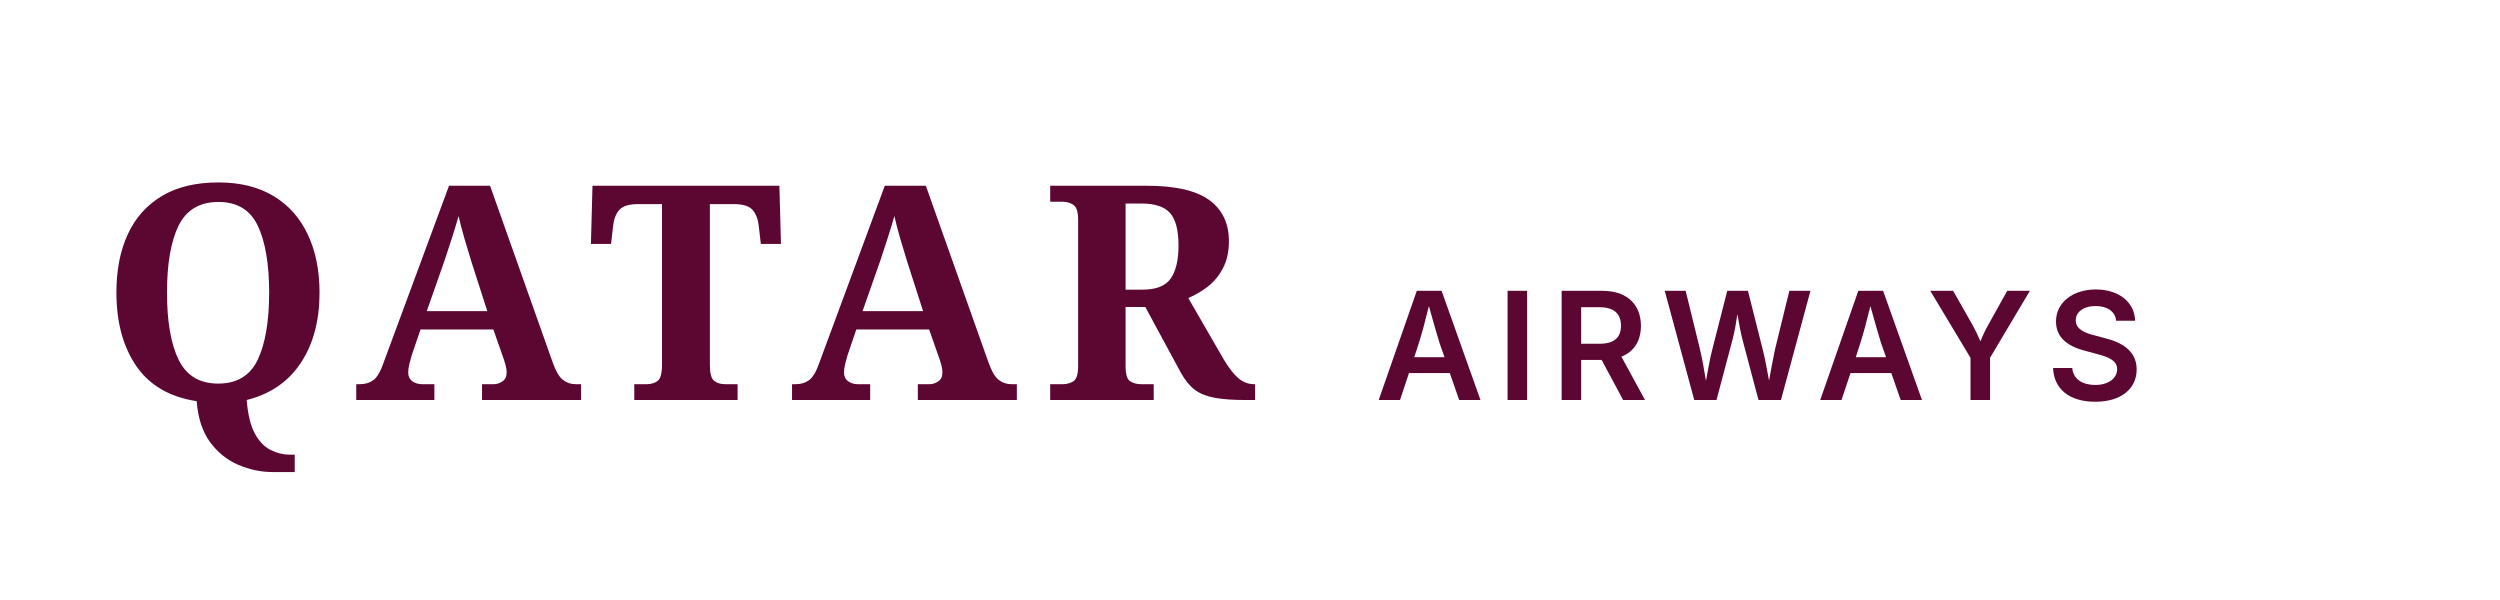
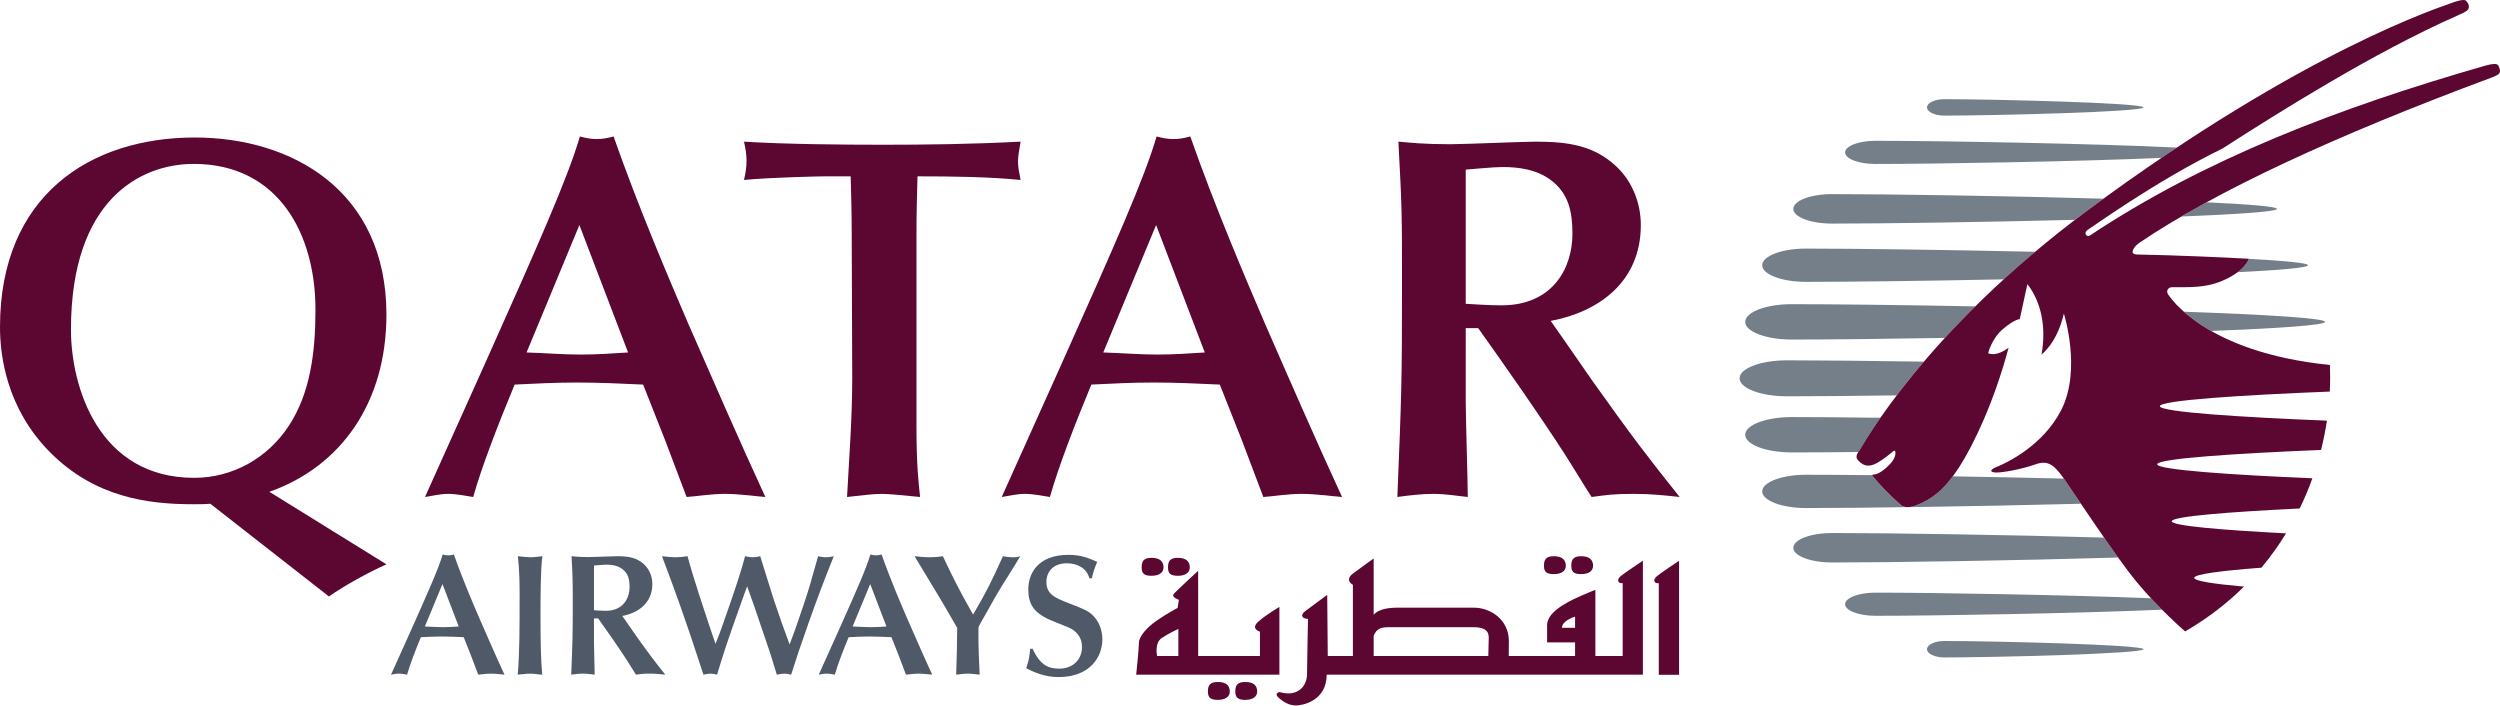
- <svg xmlns="http://www.w3.org/2000/svg" viewBox="0 0 200 48" fill="none">
-   <text x="8" y="32" font-family="'Cinzel', 'Playfair Display', serif" font-weight="800" font-size="24" fill="#5C0632" letter-spacing="2">QATAR</text>
-   <text x="110" y="32" font-family="'Inter', sans-serif" font-weight="600" font-size="12" fill="#5C0632" letter-spacing="1">AIRWAYS</text>
+ <svg xmlns="http://www.w3.org/2000/svg" id="svg2" width="295.576" height="83.407" xml:space="preserve" version="1.0">
+   <defs id="defs5">
+     <clipPath clipPathUnits="userSpaceOnUse" id="clipPath99">
+       <path d="m 0,0 595.276,0 0,841.89 L 0,841.89 0,0 z" id="path101" />
+     </clipPath>
+     <clipPath clipPathUnits="userSpaceOnUse" id="clipPath253">
+       <path d="m 0,0 595.276,0 0,841.89 L 0,841.89 0,0 z" id="path255" />
+     </clipPath>
+     <clipPath clipPathUnits="userSpaceOnUse" id="clipPath345">
+       <path d="m 0,0 595.276,0 0,841.89 L 0,841.89 0,0 z" id="path347" />
+     </clipPath>
+   </defs>
+   <g id="g11" transform="matrix(1.25,0,0,-1.25,-233.4964,650.1976)">
+     <g id="g2901" transform="matrix(1.634685,0,0,1.634685,-480.3247,383.9255)">
+       <g transform="translate(434.6456,47.0897)" id="g103">
+         <path id="path105" style="fill:#505967;fill-opacity:1;fill-rule:nonzero;stroke:none" d="m 0,0 c -0.309,-0.021 -0.609,-0.04 -0.919,-0.04 -0.35,0 -0.689,0.03 -1.039,0.04 L -0.939,2.457 0,0 z m 1.129,-2.787 c 0.18,0.01 0.46,0.059 0.739,0.059 0.28,0 0.63,-0.049 0.78,-0.059 -0.45,0.969 -1.11,2.478 -1.489,3.347 -0.36,0.838 -0.959,2.237 -1.438,3.606 -0.11,-0.03 -0.211,-0.051 -0.32,-0.051 -0.12,0 -0.22,0.021 -0.33,0.051 -0.239,-0.819 -0.82,-2.118 -1.828,-4.377 l -1.159,-2.576 c 0.139,0.02 0.28,0.059 0.449,0.059 0.16,0 0.351,-0.039 0.48,-0.059 0.159,0.569 0.479,1.399 0.798,2.167 0.4,0.021 0.8,0.04 1.199,0.04 0.43,0 0.85,-0.019 1.281,-0.04 l 0.418,-1.059 0.42,-1.108 z" />
+       </g>
+       <g transform="translate(438.1694,48.8478)" id="g107">
+         <path id="path109" style="fill:#505967;fill-opacity:1;fill-rule:nonzero;stroke:none" d="m 0,0 c 0,-1.708 0,-3.357 -0.11,-4.545 0.221,0.009 0.5,0.059 0.719,0.059 0.23,0 0.47,-0.05 0.7,-0.059 -0.08,0.809 -0.1,1.888 -0.1,3.376 0,1.01 0,2.737 0.11,3.477 C 1.079,2.278 0.83,2.247 0.609,2.247 0.46,2.247 0.089,2.287 -0.1,2.308 0,1.34 0,0.63 0,0" />
+       </g>
+       <g transform="translate(444.1109,47.6989)" id="g111">
+         <path id="path113" style="fill:#505967;fill-opacity:1;fill-rule:nonzero;stroke:none" d="m 0,0 c 0.91,0.17 1.739,0.74 1.739,1.848 0,0.42 -0.16,0.83 -0.459,1.12 -0.429,0.409 -0.92,0.489 -1.569,0.489 -0.23,0 -1.389,-0.05 -1.648,-0.05 -0.51,0 -0.77,0.029 -0.999,0.05 0.069,-1.289 0.069,-1.429 0.069,-2.738 0,-1.927 -0.01,-2.147 -0.089,-4.115 0.22,0.029 0.46,0.059 0.688,0.059 0.251,0 0.47,-0.039 0.67,-0.059 0,0.259 -0.04,1.548 -0.04,1.838 l 0,1.418 0.24,0 c 0.54,-0.759 1.158,-1.638 1.668,-2.428 0.15,-0.229 0.37,-0.599 0.52,-0.828 0.3,0.04 0.42,0.059 0.81,0.059 0.359,0 0.609,-0.03 0.888,-0.059 -0.629,0.788 -0.9,1.138 -1.688,2.247 -0.15,0.21 -0.37,0.54 -0.52,0.749 L 0,0 z m -1.638,2.917 c 0.15,0.011 0.52,0.051 0.71,0.051 0.329,0 0.66,-0.051 0.928,-0.251 C 0.35,2.458 0.42,2.098 0.42,1.678 0.42,1.03 0.051,0.299 -0.948,0.299 c -0.26,0 -0.5,0.021 -0.69,0.031 l 0,2.587 z" />
+       </g>
+       <g transform="translate(449.3145,46.6396)" id="g115">
+         <path id="path117" style="fill:#505967;fill-opacity:1;fill-rule:nonzero;stroke:none" d="m 0,0 c -0.468,1.389 -1.118,3.337 -1.428,4.516 -0.25,-0.04 -0.469,-0.06 -0.699,-0.06 -0.24,0 -0.58,0.039 -0.78,0.06 0.41,-1.079 0.759,-2.037 1.03,-2.797 0.46,-1.299 0.759,-2.199 1.119,-3.296 l 0.249,-0.76 c 0.14,0.029 0.299,0.059 0.41,0.059 0.11,0 0.21,-0.019 0.379,-0.059 0.16,0.519 0.35,1.158 0.491,1.568 C 1.159,0.37 1.21,0.53 1.72,1.948 l 0.299,0.829 c 0.11,-0.319 0.3,-0.829 0.409,-1.148 0.11,-0.31 0.62,-1.839 0.74,-2.179 0.16,-0.449 0.199,-0.578 0.569,-1.787 0.09,0.01 0.279,0.059 0.43,0.059 0.14,0 0.249,-0.03 0.399,-0.059 0.38,1.188 0.42,1.308 0.979,2.907 0.55,1.559 0.889,2.447 1.488,3.946 -0.15,-0.04 -0.298,-0.06 -0.449,-0.06 -0.19,0 -0.349,0.03 -0.459,0.06 C 5.765,3.217 5.586,2.587 5.296,1.729 4.826,0.331 4.766,0.171 4.477,-0.589 4.157,0.27 3.847,1.14 3.557,2.018 3.398,2.498 2.787,4.495 2.778,4.516 2.639,4.486 2.538,4.456 2.338,4.456 2.16,4.456 2.028,4.495 1.899,4.516 1.599,3.297 0.54,0.36 0.44,0.09 L 0.19,-0.559 0,0 z" />
+       </g>
+       <g transform="translate(459.3955,47.0897)" id="g119">
+         <path id="path121" style="fill:#505967;fill-opacity:1;fill-rule:nonzero;stroke:none" d="m 0,0 c -0.31,-0.021 -0.609,-0.04 -0.92,-0.04 -0.349,0 -0.689,0.03 -1.038,0.04 L -0.94,2.457 0,0 z m 1.128,-2.787 c 0.181,0.01 0.461,0.059 0.74,0.059 0.28,0 0.63,-0.049 0.779,-0.059 C 2.198,-1.818 1.538,-0.309 1.158,0.56 0.798,1.398 0.199,2.797 -0.28,4.166 -0.39,4.136 -0.49,4.115 -0.6,4.115 c -0.119,0 -0.22,0.021 -0.33,0.051 -0.239,-0.819 -0.819,-2.118 -1.828,-4.377 l -1.159,-2.576 c 0.141,0.02 0.28,0.059 0.45,0.059 0.16,0 0.349,-0.039 0.48,-0.059 0.159,0.569 0.48,1.399 0.799,2.167 0.399,0.021 0.799,0.04 1.198,0.04 0.43,0 0.849,-0.019 1.279,-0.04 l 0.42,-1.059 0.419,-1.108 z" />
+       </g>
+       <g transform="translate(464.7174,46.9798)" id="g123">
+         <path id="path125" style="fill:#505967;fill-opacity:1;fill-rule:nonzero;stroke:none" d="M 0,0 C 0,0.089 0.06,0.199 0.13,0.32 0.55,1.039 0.939,1.789 1.389,2.508 1.538,2.748 2.268,3.906 2.419,4.176 2.308,4.136 2.198,4.115 1.999,4.115 1.778,4.115 1.578,4.146 1.418,4.176 0.699,2.597 0.539,2.258 -0.309,0.799 -1.158,2.287 -1.538,3.076 -2.058,4.176 -2.347,4.126 -2.638,4.115 -2.877,4.115 c -0.22,0 -0.45,0.021 -0.819,0.061 0.519,-0.869 1.369,-2.248 1.878,-3.127 L -1.229,0.03 c 0,-0.62 -0.03,-1.928 -0.059,-2.707 0.189,0.02 0.469,0.059 0.668,0.059 0.23,0 0.461,-0.039 0.691,-0.059 C 0.03,-1.748 0,-1.209 0,-0.369 L 0,0 z" />
+       </g>
+       <g transform="translate(467.7119,45.8003)" id="g127">
+         <path id="path129" style="fill:#505967;fill-opacity:1;fill-rule:nonzero;stroke:none" d="m 0,0 c -0.049,-0.479 -0.06,-0.609 -0.23,-1.128 0.36,-0.18 1.01,-0.51 1.868,-0.51 1.829,0 2.538,1.168 2.538,2.188 0,0.28 -0.07,0.87 -0.489,1.319 -0.29,0.32 -0.59,0.429 -1.359,0.729 -0.878,0.34 -1.389,0.54 -1.389,1.269 0,0.589 0.39,1.079 1.179,1.079 0.629,0 1.16,-0.3 1.309,-0.869 l 0.14,0 c 0.09,0.379 0.11,0.459 0.31,0.949 -0.49,0.219 -0.93,0.409 -1.659,0.409 -1.809,0 -2.328,-1.119 -2.328,-1.997 0,-0.83 0.291,-1.34 1.259,-1.769 0.279,-0.12 0.75,-0.299 1.029,-0.42 0.19,-0.079 0.82,-0.358 0.82,-1.148 0,-0.72 -0.521,-1.25 -1.309,-1.25 -0.59,0 -1.09,0.15 -1.549,1.149 L 0,0 z" />
+       </g>
+       <g transform="translate(412.2101,64.2639)" id="g131">
+         <path id="path133" style="fill:#5c0632;fill-opacity:1;fill-rule:nonzero;stroke:none" d="m 0,0 c 0,7.552 4.046,9.591 7.104,9.591 4.915,0 7.043,-4.077 7.043,-8.423 0,-2.487 -0.3,-4.825 -1.529,-6.714 C 11.389,-7.433 9.352,-8.573 7.133,-8.573 1.589,-8.573 0,-3.297 0,0 m 14.926,-15.437 c 0.899,0.63 2.308,1.409 3.327,1.859 l -6.773,4.197 c 4.165,1.468 6.773,5.185 6.773,10.25 0,7.192 -5.485,10.25 -11.09,10.25 -6.053,0 -11.269,-3.357 -11.269,-10.97 0,-1.617 0.36,-4.675 2.877,-7.223 2.608,-2.638 5.695,-3.027 8.303,-3.027 0.329,0 0.658,0 0.989,0.029 l 6.863,-5.365 z" />
+       </g>
+       <g transform="translate(444.4453,62.9446)" id="g135">
+         <path id="path137" style="fill:#5c0632;fill-opacity:1;fill-rule:nonzero;stroke:none" d="m 0,0 c -0.93,-0.061 -1.828,-0.121 -2.759,-0.121 -1.048,0 -2.067,0.091 -3.115,0.121 L -2.817,7.373 0,0 z m 3.387,-8.362 c 0.539,0.03 1.379,0.18 2.217,0.18 0.841,0 1.888,-0.15 2.339,-0.18 -1.349,2.907 -3.327,7.433 -4.467,10.041 -1.079,2.517 -2.877,6.714 -4.315,10.82 -0.33,-0.091 -0.63,-0.151 -0.959,-0.151 -0.36,0 -0.66,0.06 -0.989,0.151 -0.72,-2.459 -2.458,-6.355 -5.485,-13.128 l -3.478,-7.733 c 0.42,0.059 0.84,0.18 1.349,0.18 0.479,0 1.05,-0.121 1.439,-0.18 0.479,1.709 1.44,4.196 2.398,6.504 1.198,0.059 2.397,0.119 3.596,0.119 1.289,0 2.548,-0.06 3.838,-0.119 l 1.257,-3.178 1.26,-3.326 z" />
+       </g>
+       <g transform="translate(461.1321,69.7778)" id="g139">
+         <path id="path141" style="fill:#5c0632;fill-opacity:1;fill-rule:nonzero;stroke:none" d="m 0,0 c 0,1.139 0.029,2.278 0.059,3.358 2.068,0 4.197,-0.031 5.965,-0.21 -0.09,0.479 -0.15,0.748 -0.15,1.078 0,0.24 0.06,0.631 0.15,1.139 C 3.147,5.216 0.509,5.186 -1.979,5.186 c -2.308,0 -5.635,0.03 -8.003,0.179 0.091,-0.36 0.15,-0.749 0.15,-1.109 0,-0.36 -0.059,-0.749 -0.15,-1.108 1.53,0.149 4.407,0.21 4.676,0.21 l 1.499,0 c 0.03,-1.17 0.06,-2.219 0.06,-3.328 l 0.03,-8.361 c 0,-2.279 -0.179,-4.587 -0.3,-6.864 1.079,0.119 1.529,0.179 2.038,0.179 0.36,0 1.319,-0.09 2.189,-0.179 C 0.119,-14.357 0,-13.367 0,-11.09 L 0,0 z" />
+       </g>
+       <g transform="translate(477.8145,62.9446)" id="g143">
+         <path id="path145" style="fill:#5c0632;fill-opacity:1;fill-rule:nonzero;stroke:none" d="m 0,0 c -0.929,-0.061 -1.828,-0.121 -2.757,-0.121 -1.05,0 -2.068,0.091 -3.118,0.121 L -2.817,7.373 0,0 z m 3.387,-8.362 c 0.539,0.03 1.379,0.18 2.218,0.18 0.839,0 1.888,-0.15 2.338,-0.18 -1.349,2.907 -3.327,7.433 -4.466,10.041 -1.079,2.517 -2.878,6.714 -4.316,10.82 -0.33,-0.091 -0.63,-0.151 -0.959,-0.151 -0.36,0 -0.66,0.06 -0.99,0.151 C -3.506,10.04 -5.245,6.144 -8.273,-0.629 l -3.476,-7.733 c 0.419,0.059 0.84,0.18 1.349,0.18 0.479,0 1.048,-0.121 1.439,-0.18 0.48,1.709 1.438,4.196 2.397,6.504 1.198,0.059 2.397,0.119 3.597,0.119 1.289,0 2.548,-0.06 3.836,-0.119 l 1.259,-3.178 1.259,-3.326 z" />
+       </g>
+       <g transform="translate(497.8285,64.7717)" id="g147">
+         <path id="path149" style="fill:#5c0632;fill-opacity:1;fill-rule:nonzero;stroke:none" d="m 0,0 c 2.727,0.51 5.215,2.218 5.215,5.546 0,1.259 -0.48,2.488 -1.38,3.356 -1.288,1.229 -2.757,1.469 -4.705,1.469 -0.69,0 -4.166,-0.149 -4.946,-0.149 -1.529,0 -2.308,0.09 -2.996,0.149 0.209,-3.866 0.209,-4.285 0.209,-8.211 0,-5.786 -0.03,-6.444 -0.269,-12.349 0.659,0.089 1.378,0.18 2.067,0.18 0.749,0 1.409,-0.121 2.008,-0.18 0,0.78 -0.119,4.645 -0.119,5.515 l 0,4.256 0.72,0 c 1.618,-2.278 3.477,-4.916 5.005,-7.284 0.449,-0.69 1.108,-1.799 1.557,-2.487 0.9,0.119 1.26,0.18 2.428,0.18 1.079,0 1.829,-0.091 2.668,-0.18 -1.888,2.367 -2.696,3.416 -5.065,6.743 -0.45,0.63 -1.109,1.619 -1.559,2.248 L 0,0 z m -4.916,8.753 c 0.449,0.029 1.558,0.149 2.128,0.149 C -1.799,8.902 -0.811,8.753 0,8.154 1.048,7.374 1.258,6.296 1.258,5.036 1.258,3.088 0.149,0.9 -2.848,0.9 c -0.78,0 -1.499,0.061 -2.068,0.089 l 0,7.764 z" />
+       </g>
+       <g transform="translate(542.6324,64.7148)" id="g151">
+         <path id="path153" style="fill:#747f8a;fill-opacity:1;fill-rule:nonzero;stroke:none" d="M 0,0 C 0,-0.193 -2.713,-0.374 -6.586,-0.526 -7.27,-0.138 -7.789,0.252 -8.169,0.588 -3.472,0.422 0,0.217 0,0" />
+       </g>
+       <g transform="translate(539.8502,71.2535)" id="g155">
+         <path id="path157" style="fill:#747f8a;fill-opacity:1;fill-rule:nonzero;stroke:none" d="m 0,0 c 0,-0.161 -2.274,-0.312 -5.525,-0.442 0.466,0.272 0.946,0.546 1.45,0.821 C -1.619,0.266 0,0.135 0,0" />
+       </g>
+       <g transform="translate(515.6267,57.1865)" id="g159">
+         <path id="path161" style="fill:#747f8a;fill-opacity:1;fill-rule:nonzero;stroke:none" d="m 0,0 c -1.505,-0.018 -2.825,-0.025 -3.856,-0.025 -1.484,0 -2.686,0.457 -2.686,1.024 0,0.564 1.202,1.021 2.686,1.021 1.314,0 3.094,-0.014 5.136,-0.04 C 0.49,0.84 0.115,0.155 0.08,0.112 0.057,0.079 0.028,0.04 0,0" />
+       </g>
+       <g transform="translate(516.4374,55.817)" id="g163">
+         <path id="path165" style="fill:#747f8a;fill-opacity:1;fill-rule:nonzero;stroke:none" d="m 0,0 c 0.496,-0.599 0.972,-1.103 1.609,-1.654 0,0 0.24,-0.343 0.969,-0.049 0.742,0.302 1.371,0.713 2.08,1.664 2.07,-0.035 4.265,-0.081 6.426,-0.13 0.178,-0.259 0.539,-0.795 0.984,-1.456 -6.024,-0.156 -12.562,-0.249 -15.911,-0.249 -1.395,0 -2.527,0.433 -2.527,0.963 0,0.533 1.132,0.963 2.527,0.963 1.02,0 2.334,-0.007 3.838,-0.024 C -0.006,0.014 0,0 0,0" />
+       </g>
+       <g transform="translate(514.1071,50.7933)" id="g167">
+         <path id="path169" style="fill:#747f8a;fill-opacity:1;fill-rule:nonzero;stroke:none" d="m 0,0 c -1.238,0 -2.241,0.381 -2.241,0.851 0,0.471 1.003,0.853 2.241,0.853 3.275,0 9.989,-0.1 15.739,-0.263 C 16.016,1.044 16.293,0.649 16.556,0.286 10.636,0.112 3.43,0 0,0" />
+       </g>
+       <g transform="translate(533.2043,48.0615)" id="g171">
+         <path id="path173" style="fill:#747f8a;fill-opacity:1;fill-rule:nonzero;stroke:none" d="m 0,0 c -4.829,-0.212 -13.132,-0.354 -16.582,-0.354 -0.971,0 -1.76,0.303 -1.76,0.67 0,0.37 0.789,0.671 1.76,0.671 3.3,0 11.05,-0.13 15.941,-0.325 C -0.42,0.425 -0.204,0.202 0,0" />
+       </g>
+       <g transform="translate(520.606,46.2503)" id="g175">
+         <path id="path177" style="fill:#747f8a;fill-opacity:1;fill-rule:nonzero;stroke:none" d="m 0,0 c 2.849,0 11.522,-0.215 11.522,-0.475 0,-0.264 -8.674,-0.477 -11.522,-0.477 -0.555,0 -1.004,0.213 -1.004,0.477 C -1.004,-0.215 -0.555,0 0,0" />
+       </g>
+       <g transform="translate(520.6375,63.7869)" id="g179">
+         <path id="path181" style="fill:#747f8a;fill-opacity:1;fill-rule:nonzero;stroke:none" d="m 0,0 c -3.586,-0.061 -6.799,-0.095 -8.867,-0.095 -1.483,0 -2.686,0.457 -2.686,1.023 0,0.565 1.203,1.024 2.686,1.024 2.402,0 6.349,-0.046 10.628,-0.127 C 1.125,1.196 0.537,0.584 0,0" />
+       </g>
+       <g transform="translate(538.2264,68.3606)" id="g183">
+         <path id="path185" style="fill:#747f8a;fill-opacity:1;fill-rule:nonzero;stroke:none" d="m 0,0 c 2.101,-0.114 3.423,-0.239 3.423,-0.369 0,-0.143 -1.6,-0.28 -4.076,-0.402 C -0.124,-0.373 -0.008,-0.026 0,0" />
+       </g>
+       <g transform="translate(512.5949,67.0302)" id="g187">
+         <path id="path189" style="fill:#747f8a;fill-opacity:1;fill-rule:nonzero;stroke:none" d="m 0,0 c -1.396,0 -2.528,0.43 -2.528,0.962 0,0.531 1.132,0.963 2.528,0.963 2.863,0 8.056,-0.07 13.265,-0.185 C 12.626,1.201 12.02,0.668 11.448,0.145 6.876,0.053 2.53,0 0,0" />
+       </g>
+       <g transform="translate(528.1628,70.6191)" id="g191">
+         <path id="path193" style="fill:#747f8a;fill-opacity:1;fill-rule:nonzero;stroke:none" d="m 0,0 c -5.326,-0.135 -11.096,-0.218 -14.056,-0.218 -1.238,0 -2.24,0.381 -2.24,0.852 0,0.471 1.002,0.854 2.24,0.854 3.267,0 9.965,-0.102 15.707,-0.264 C 1.365,1.016 1.077,0.808 0.785,0.59 0.519,0.392 0.257,0.197 0,0" />
+       </g>
+       <g transform="translate(516.6219,73.8511)" id="g195">
+         <path id="path197" style="fill:#747f8a;fill-opacity:1;fill-rule:nonzero;stroke:none" d="m 0,0 c -0.971,0 -1.76,0.299 -1.76,0.67 0,0.37 0.789,0.671 1.76,0.671 3.663,0 12.799,-0.162 17.439,-0.393 C 17.143,0.754 16.847,0.553 16.548,0.351 11.712,0.142 3.443,0 0,0" />
+       </g>
+       <g transform="translate(511.4938,60.4085)" id="g199">
+         <path id="path201" style="fill:#747f8a;fill-opacity:1;fill-rule:nonzero;stroke:none" d="m 0,0 c -1.51,0 -2.736,0.465 -2.736,1.042 0,0.573 1.226,1.04 2.736,1.04 1.893,0 4.726,-0.028 7.93,-0.077 C 7.328,1.297 6.805,0.641 6.357,0.053 3.806,0.019 1.576,0 0,0" />
+       </g>
+       <g transform="translate(519.6024,77.1242)" id="g203">
+         <path id="path205" style="fill:#747f8a;fill-opacity:1;fill-rule:nonzero;stroke:none" d="M 0,0 C 0,0.263 0.449,0.476 1.004,0.476 3.852,0.476 12.526,0.263 12.526,0 12.526,-0.261 3.853,-0.475 1.004,-0.475 0.449,-0.475 0,-0.261 0,0" />
+       </g>
+       <g transform="translate(542.9166,62.2206)" id="g207">
+         <path id="path209" style="fill:#5c0632;fill-opacity:1;fill-rule:nonzero;stroke:none" d="m 0,0 c 0.02,-0.519 0.017,-1.034 -0.009,-1.539 -5.046,-0.2 -9.831,-0.504 -9.831,-0.846 0,-0.336 4.678,-0.637 9.666,-0.836 -0.088,-0.576 -0.201,-1.141 -0.339,-1.695 -4.917,-0.201 -9.48,-0.497 -9.48,-0.83 0,-0.321 4.26,-0.61 8.977,-0.811 -0.216,-0.602 -0.461,-1.187 -0.736,-1.747 -4.051,-0.195 -7.399,-0.455 -7.399,-0.739 0,-0.265 2.925,-0.51 6.612,-0.699 -0.207,-0.337 -0.423,-0.667 -0.649,-0.979 -0.24,-0.34 -0.501,-0.677 -0.777,-1.008 -2.305,-0.175 -3.887,-0.374 -3.887,-0.587 0,-0.183 1.133,-0.354 2.879,-0.507 -0.953,-0.943 -2.079,-1.824 -3.406,-2.593 0,0 -1.563,1.346 -2.853,2.918 -1.15,1.402 -3.59,5.098 -4.164,5.925 -0.575,0.827 -0.953,1.069 -1.625,0.829 -0.901,-0.319 -1.948,-0.479 -2.27,-0.479 -0.322,0 -0.499,0.125 0.041,0.339 0.538,0.217 2.665,1.221 3.712,3.296 1.176,2.337 0.142,5.564 0.142,5.564 -0.395,-1.725 -1.293,-2.369 -1.293,-2.369 0.29,1.602 -0.026,3.054 -0.817,4.073 l -0.441,-2.028 c 0,0 -0.276,0.014 -0.959,-0.56 -0.682,-0.575 -0.87,-1.413 -0.87,-1.413 0.537,-0.216 1.183,0.323 1.183,0.323 -0.825,-3.087 -2.008,-5.6 -2.871,-6.929 -0.862,-1.329 -1.573,-1.83 -2.437,-2.181 -0.729,-0.292 -0.969,0.051 -0.969,0.051 -0.637,0.55 -1.113,1.054 -1.609,1.653 0,0 -0.04,0.07 0.094,0.068 0.355,-0.005 0.987,0.602 1.125,0.854 0.158,0.289 0.141,0.51 0.062,0.525 -0.078,0.013 -0.213,-0.216 -0.898,-0.648 -0.681,-0.431 -0.994,-0.132 -1.221,0.108 -0.176,0.191 -0.003,0.427 0.107,0.575 0.104,0.132 3.707,6.851 13.241,13.91 12.494,9.251 20.473,11.749 20.93,11.929 0.302,0.119 0.795,0.276 0.907,0.161 0.124,-0.13 0.185,-0.234 0.168,-0.385 C 8.02,20.543 7.94,20.466 7.362,20.211 2.566,18.098 -3.033,14.576 -6.214,12.526 c -3.912,-1.906 -7.647,-4.628 -7.783,-4.693 -0.301,-0.187 -0.079,-0.459 0.103,-0.345 6.606,4.394 14.351,7.387 22.91,9.839 0.409,0.116 0.633,0.116 0.701,0.026 0.077,-0.1 0.11,-0.214 0.122,-0.34 C 9.85,16.856 9.72,16.773 9.369,16.636 0.174,13.22 -6.603,10.047 -10.962,7.114 c 0,0 -0.451,-0.272 -0.457,-0.587 -0.002,-0.12 0.242,-0.134 0.242,-0.134 2.182,-0.039 5.099,-0.167 6.487,-0.248 0,0 -0.198,-0.703 -1.527,-1.269 C -7.243,4.438 -8.193,4.508 -9.133,4.5 -9.342,4.504 -9.519,4.293 -9.352,4.068 -9.268,3.956 -7.268,0.736 0,0" />
+       </g>
+       <g transform="translate(476.2855,45.382)" id="g211">
+         <path id="path213" style="fill:#5c0632;fill-opacity:1;fill-rule:nonzero;stroke:none" d="m 0,0 -1.232,0 c 0,0 -0.166,0.758 0.28,1.048 C -0.504,1.342 0,1.568 0,1.568 L 0,0 z m 5.846,2.838 c 0,0 -0.749,-0.43 -1.223,-0.852 C 4.152,1.568 4.72,1.409 4.72,1.409 L 4.72,0 1.145,0 l 0,4.931 c 0,0 -1.303,-1.198 -1.425,-1.357 C -0.406,3.404 0.03,3.25 0.03,3.25 L -0.044,2.783 c 0,0 -0.519,-0.269 -1.149,-0.695 -0.626,-0.421 -1.09,-0.958 -1.09,-1.33 0,-0.373 -0.158,-1.837 -0.158,-1.837 l 8.287,0 0,3.917 z m -7.401,1.803 c 0.408,0 0.696,0.161 0.696,0.486 0,0.326 -0.191,0.553 -0.696,0.553 -0.449,0 -0.569,-0.196 -0.569,-0.553 0,-0.36 0.156,-0.486 0.569,-0.486 m 1.524,0 c 0.412,0 0.691,0.161 0.691,0.486 0,0.326 -0.189,0.553 -0.691,0.553 -0.451,0 -0.569,-0.196 -0.569,-0.553 0,-0.36 0.155,-0.486 0.569,-0.486 m 2.309,-6.144 c -0.446,0 -0.569,-0.191 -0.569,-0.55 0,-0.356 0.158,-0.486 0.569,-0.486 0.408,0 0.697,0.162 0.697,0.486 0,0.327 -0.188,0.55 -0.697,0.55 m 1.584,0 c -0.446,0 -0.568,-0.191 -0.568,-0.55 0,-0.356 0.162,-0.486 0.568,-0.486 0.414,0 0.698,0.162 0.698,0.486 0,0.327 -0.187,0.55 -0.698,0.55 m 17.857,6.241 c 0.411,0 0.699,0.157 0.699,0.482 0,0.323 -0.19,0.554 -0.699,0.554 -0.445,0 -0.566,-0.196 -0.566,-0.554 0,-0.358 0.159,-0.482 0.566,-0.482 m 1.583,0 c 0.408,0 0.694,0.157 0.694,0.482 0,0.323 -0.19,0.554 -0.694,0.554 -0.448,0 -0.567,-0.196 -0.567,-0.554 0,-0.358 0.153,-0.482 0.567,-0.482 m 4.37,-0.134 C 27.449,4.411 27.514,4.18 27.797,4.212 l 0,-5.298 1.174,0 0,6.595 c 0,0 -1.08,-0.713 -1.299,-0.905 m -4.718,-2.971 -0.76,0 c 0,0.417 0.76,0.648 0.76,0.648 l 0,-0.648 z M 17.951,0.758 C 17.951,0.566 17.942,0.253 17.933,0 l -6.633,0 0,1.166 c 0.173,0.449 0.465,0.501 0.917,0.501 l 4.849,0 c 1.047,0 0.885,-0.551 0.885,-0.909 m 7.757,3.46 0,-4.218 -1.579,0 0,3.83 c 0,0 -0.323,-0.124 -0.766,-0.32 C 22.924,3.311 21.336,2.666 21.336,1.794 l 0,-1.008 1.618,0 0,-0.786 -3.838,0 c 0.003,0.185 0.007,0.457 0.007,0.856 0,1.257 -1.071,1.941 -2.024,1.941 l -4.437,0 C 11.885,2.797 11.51,2.609 11.3,2.394 l 0,3.247 c 0,0 -0.693,-0.487 -1.202,-0.874 -0.508,-0.387 0,-0.647 0,-0.647 L 10.098,0 8.644,0 8.613,3.536 c 0,0 -1.012,-0.739 -1.302,-0.964 C 7.028,2.348 7.185,2.148 7.502,2.148 c 0,0 -0.058,-2.611 -0.058,-3.227 0,-0.62 -0.513,-1.328 -1.59,-1.006 0,0 -0.342,-0.066 -0.058,-0.324 0.283,-0.257 0.625,-0.453 1.008,-0.453 0.381,0 1.777,0.263 1.777,1.783 l 18.297,0 0,6.592 c 0,0 -1.077,-0.711 -1.299,-0.904 -0.223,-0.193 -0.158,-0.425 0.129,-0.391" />
+       </g>
+     </g>
+   </g>
</svg>
